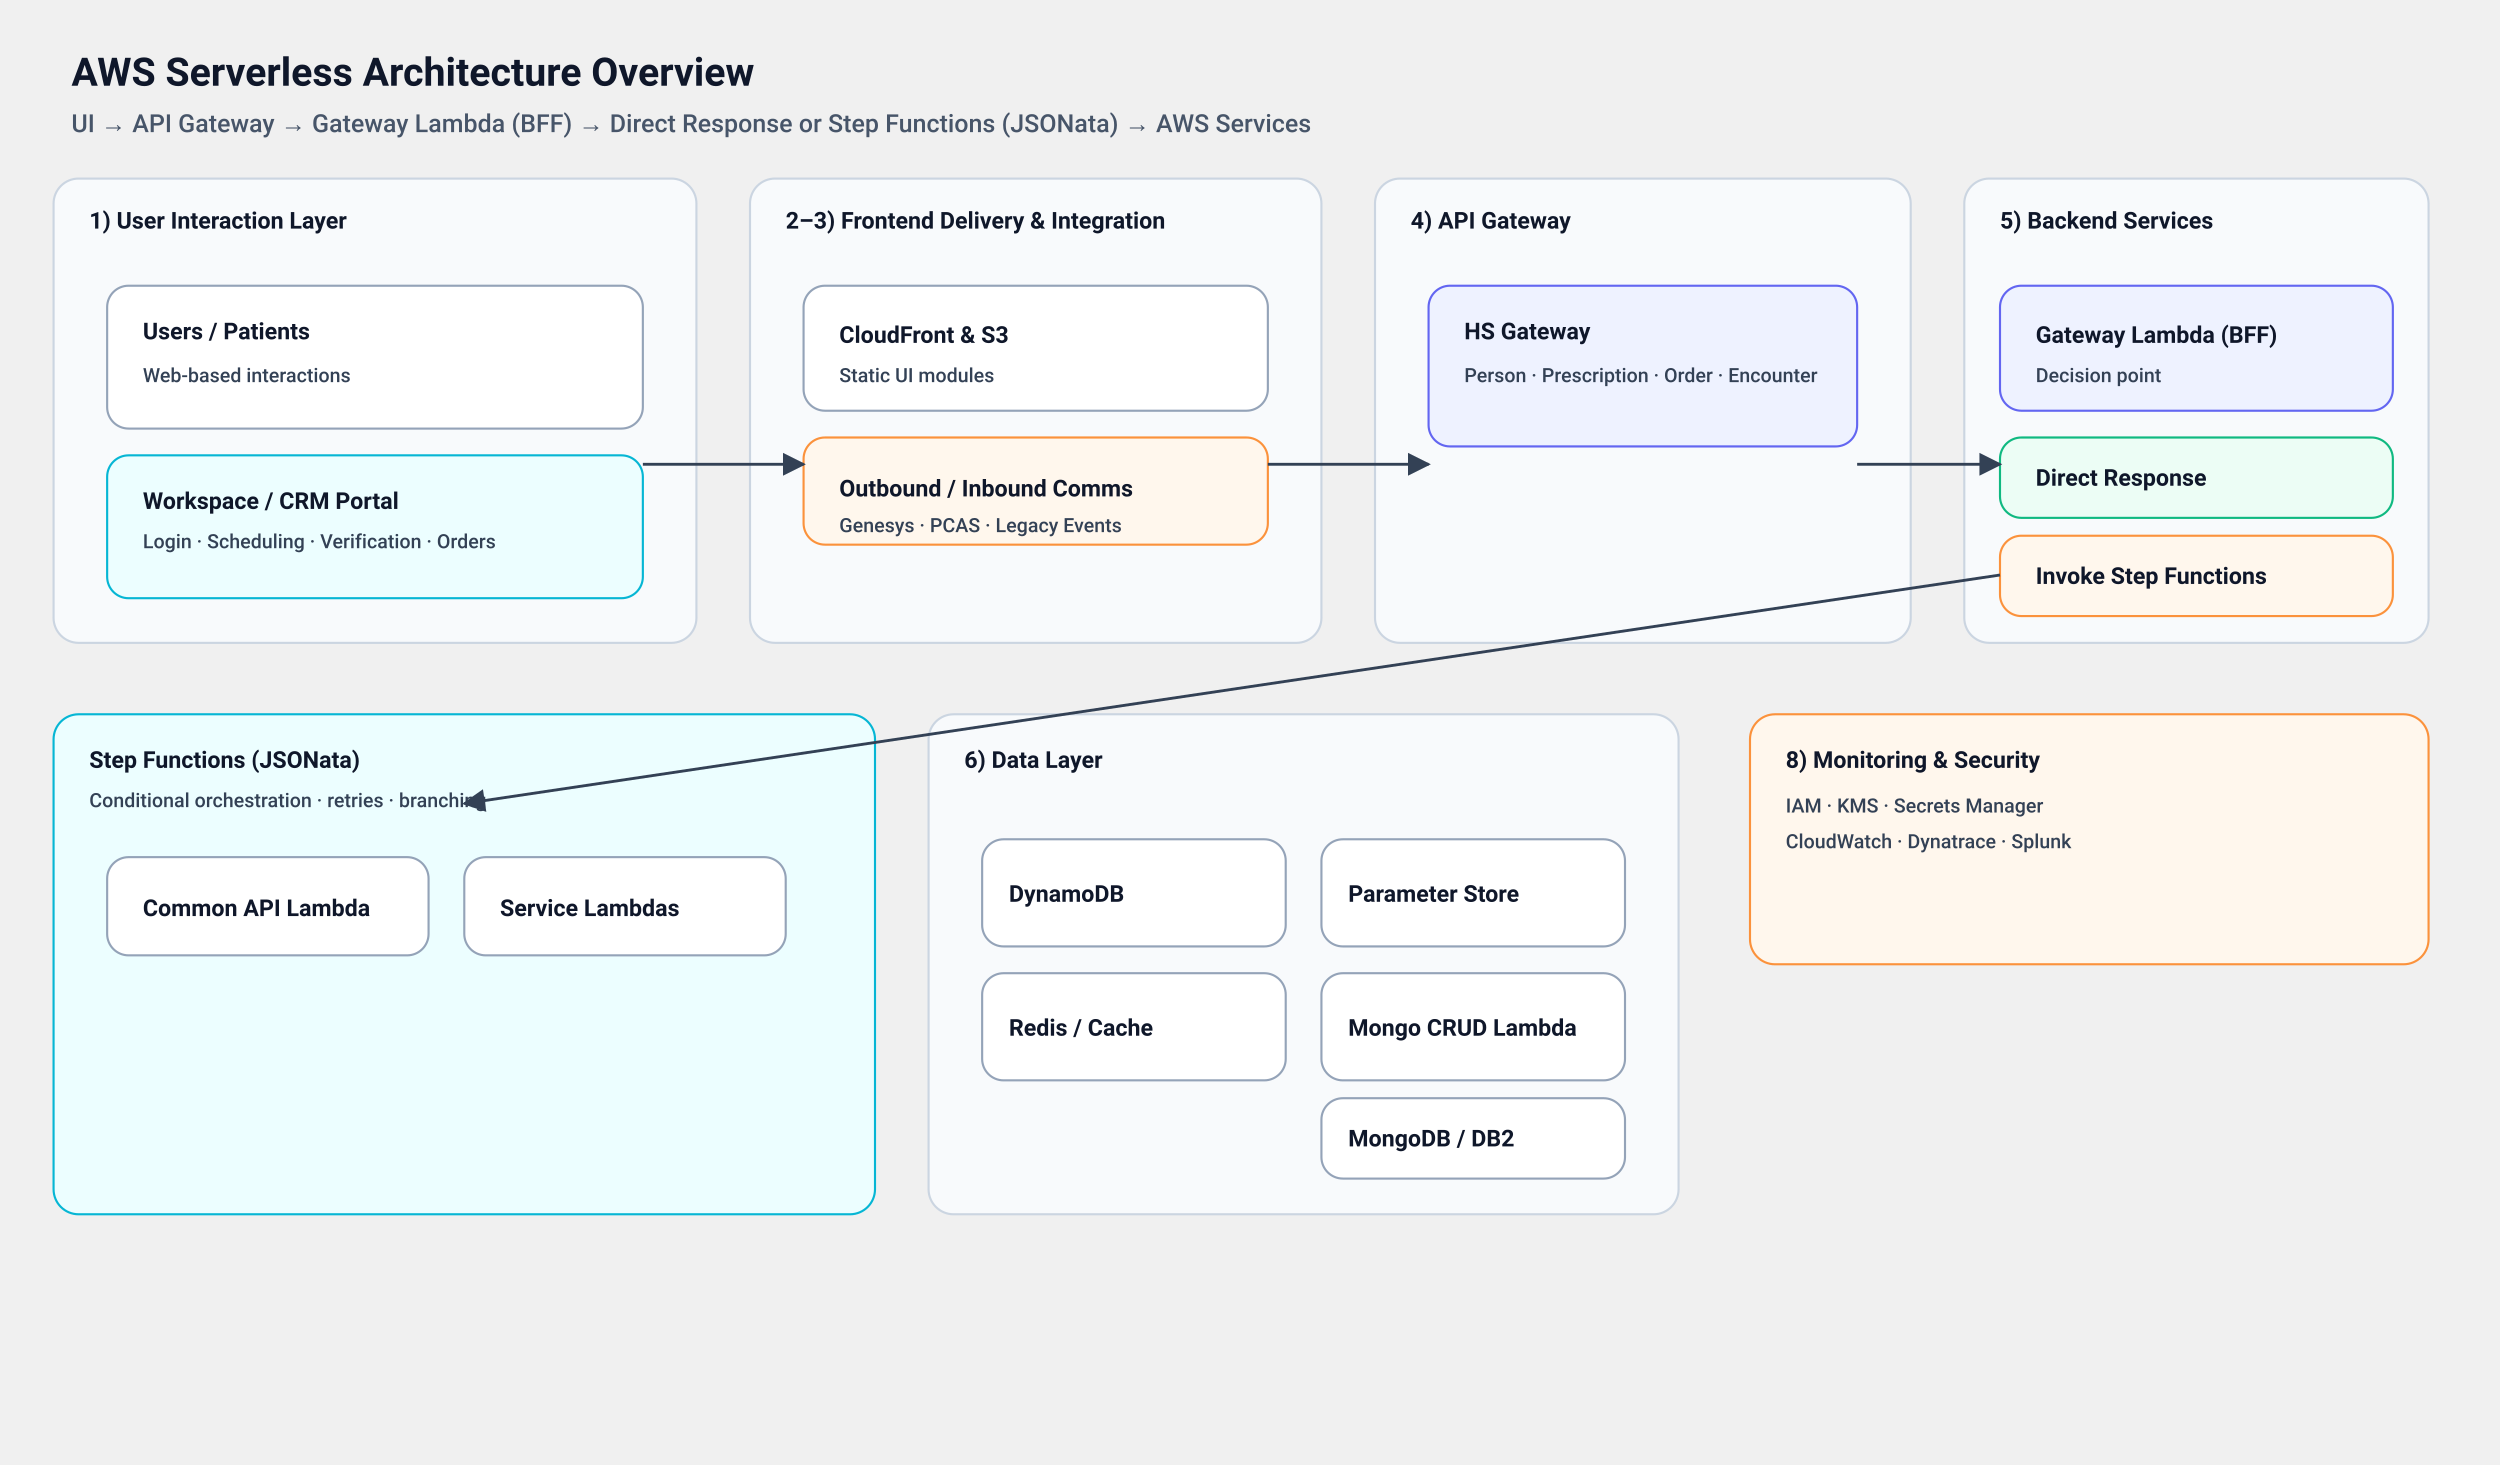
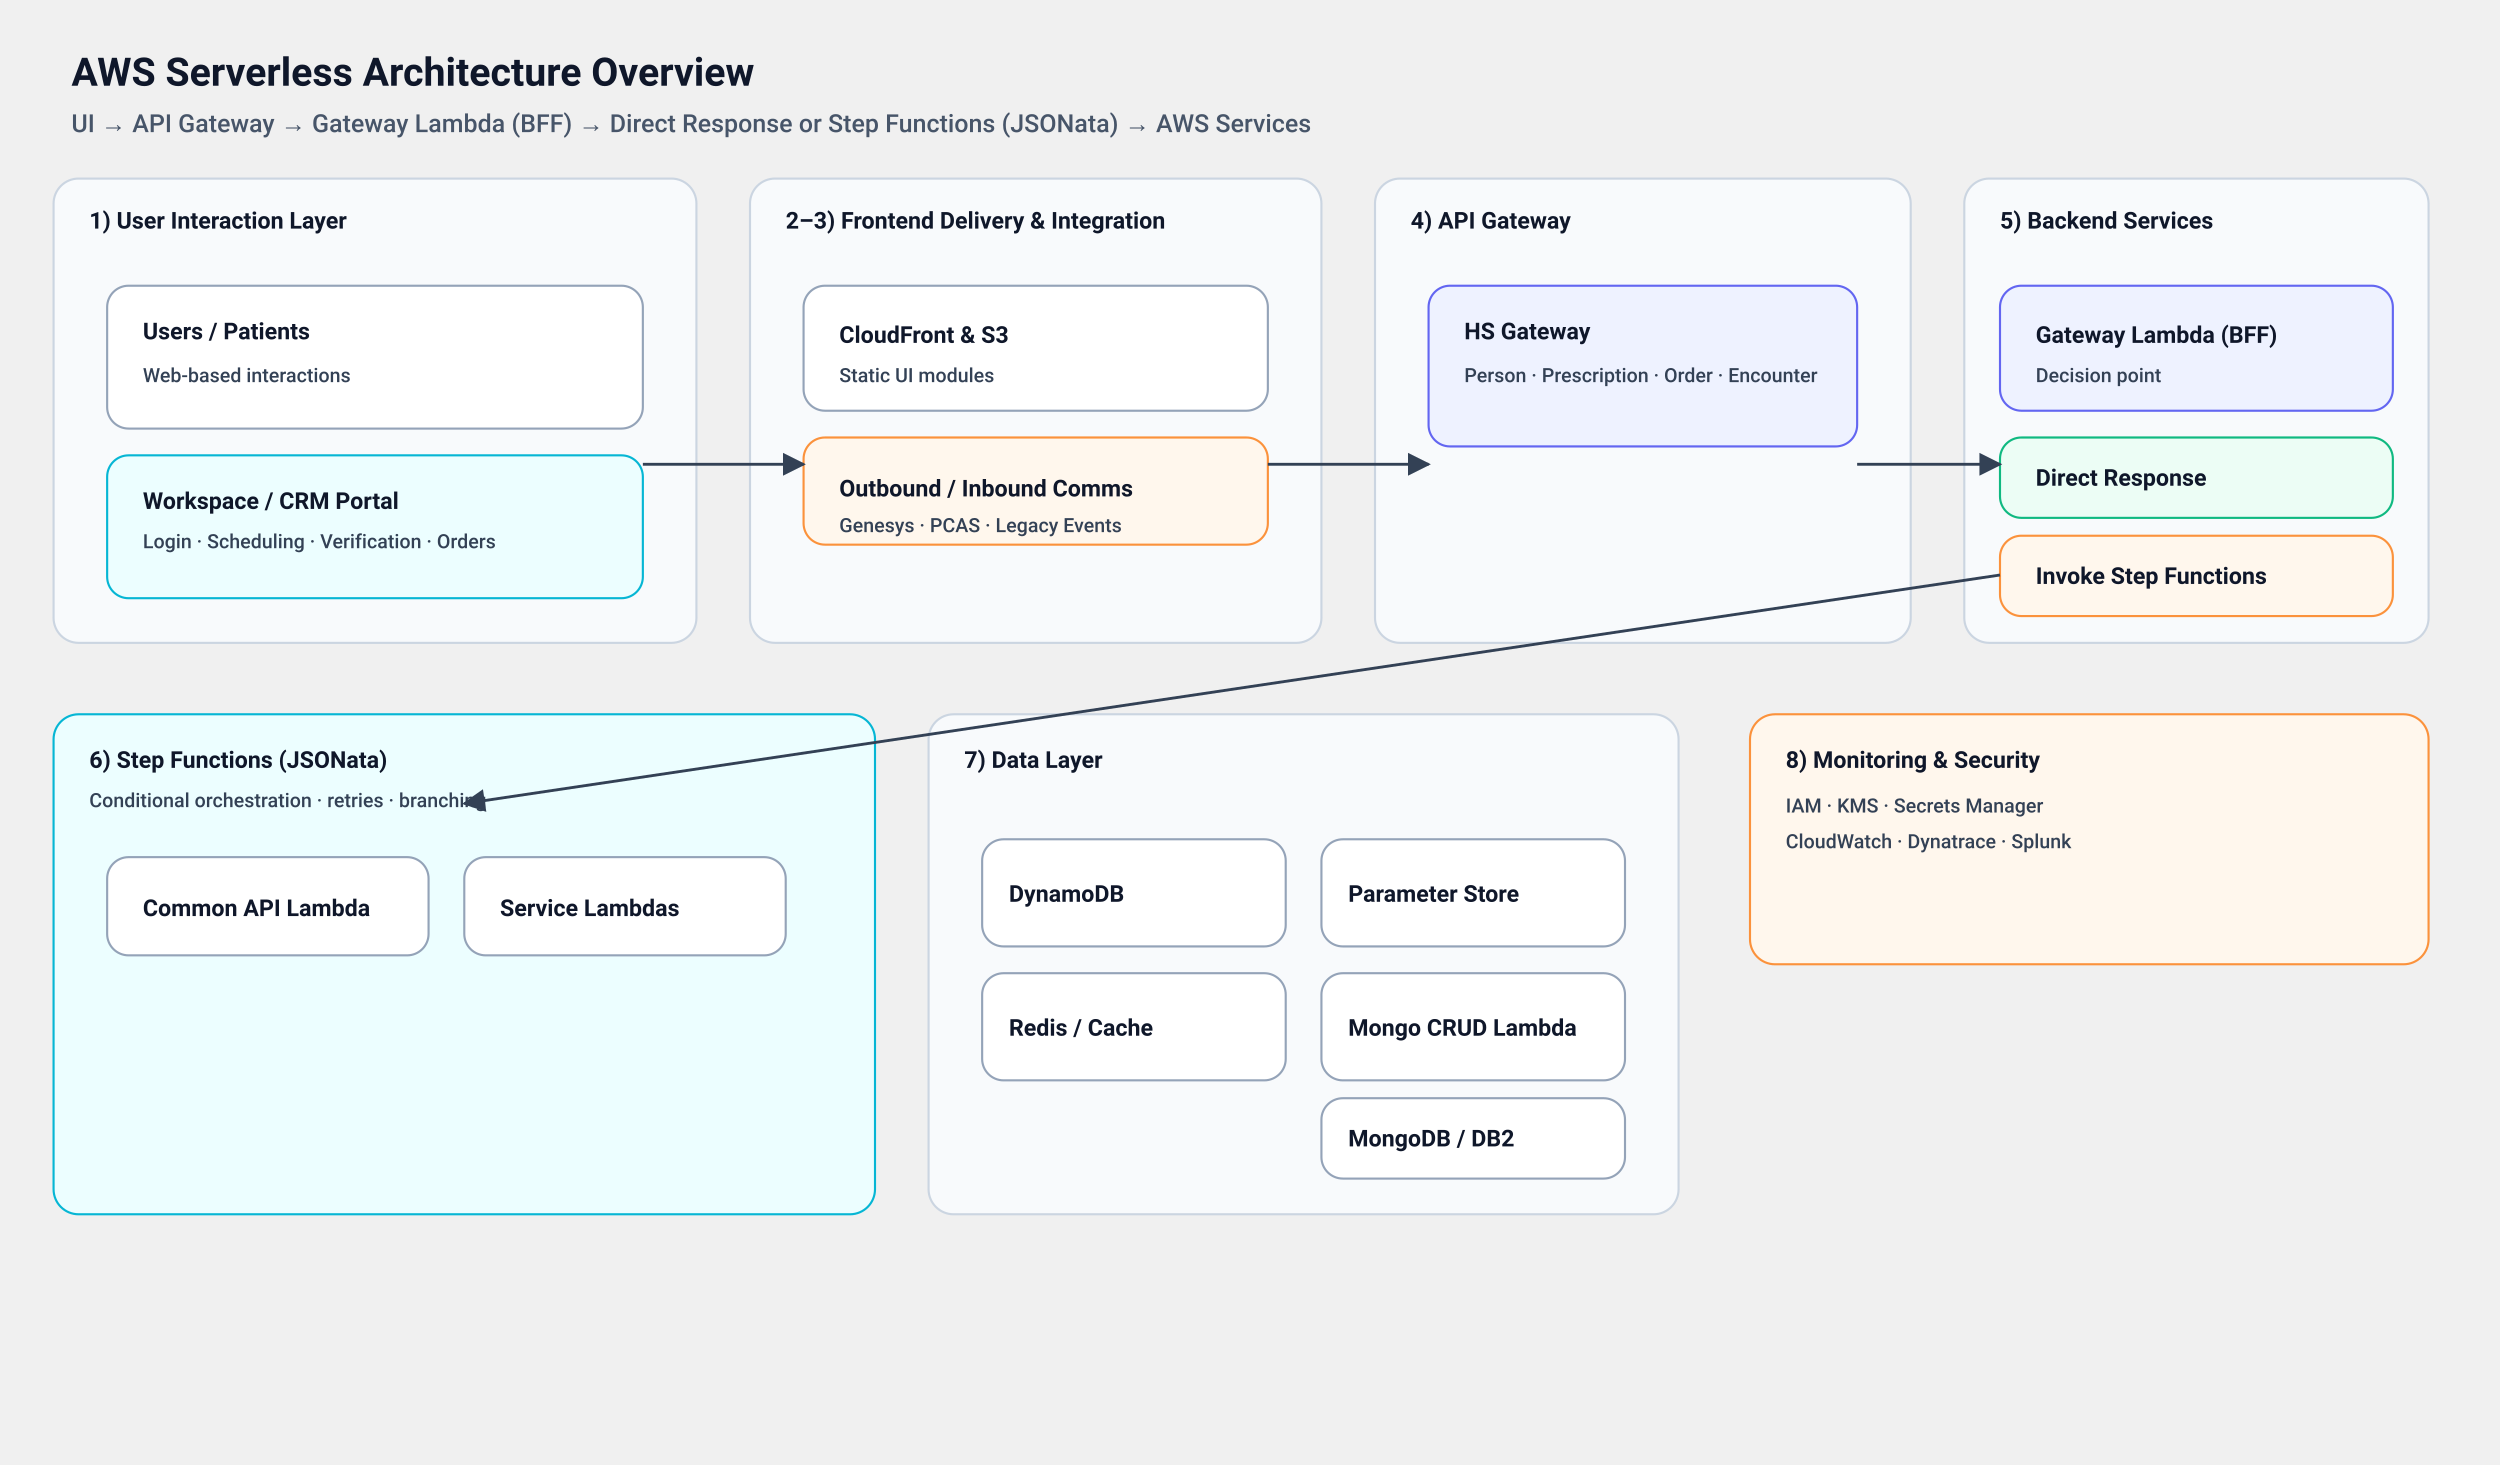
<svg xmlns="http://www.w3.org/2000/svg" width="1400" height="820" viewBox="0 0 1400 820" role="img" aria-label="AWS Serverless Architecture: UI to API Gateway to Gateway Lambda (BFF) with conditional Step Functions orchestration">
  <defs>
    <style>
      .title { font: 700 22px system-ui, -apple-system, Segoe UI, Roboto, Arial, sans-serif; fill: #0f172a; }
      .subtitle { font: 500 14px system-ui, -apple-system, Segoe UI, Roboto, Arial, sans-serif; fill: #475569; }
      .label { font: 600 13px system-ui, -apple-system, Segoe UI, Roboto, Arial, sans-serif; fill: #0f172a; }
      .text { font: 500 12px system-ui, -apple-system, Segoe UI, Roboto, Arial, sans-serif; fill: #1f2937; }
      .small { font: 500 11px system-ui, -apple-system, Segoe UI, Roboto, Arial, sans-serif; fill: #334155; }
      .layer { fill: #f8fafc; stroke: #cbd5e1; stroke-width: 1.2; }
      .box { fill: #ffffff; stroke: #94a3b8; stroke-width: 1.2; }
      .accent { fill: #eef2ff; stroke: #6366f1; stroke-width: 1.2; }
      .accent2 { fill: #ecfeff; stroke: #06b6d4; stroke-width: 1.2; }
      .warn { fill: #fff7ed; stroke: #fb923c; stroke-width: 1.2; }
      .ok { fill: #ecfdf5; stroke: #10b981; stroke-width: 1.2; }
      .arrow { stroke: #334155; stroke-width: 1.6; fill: none; }
      .dashed { stroke-dasharray: 6 5; }
    </style>
    <marker id="arrowHead" viewBox="0 0 10 10" refX="9" refY="5" markerWidth="8" markerHeight="8" orient="auto">
      <path d="M 0 0 L 10 5 L 0 10 z" fill="#334155" />
    </marker>
  </defs>
  <text x="40" y="48" class="title">AWS Serverless Architecture Overview</text>
  <text x="40" y="74" class="subtitle">
    UI → API Gateway → Gateway Lambda (BFF) → Direct Response or Step Functions (JSONata) → AWS Services
  </text>
  <rect x="30" y="100" width="360" height="260" rx="14" class="layer" />
  <text x="50" y="128" class="label">1) User Interaction Layer</text>
  <rect x="60" y="160" width="300" height="80" rx="12" class="box" />
  <text x="80" y="190" class="label">Users / Patients</text>
  <text x="80" y="214" class="small">Web-based interactions</text>
  <rect x="60" y="255" width="300" height="80" rx="12" class="accent2" />
  <text x="80" y="285" class="label">Workspace / CRM Portal</text>
  <text x="80" y="307" class="small">Login · Scheduling · Verification · Orders</text>
  <rect x="420" y="100" width="320" height="260" rx="14" class="layer" />
  <text x="440" y="128" class="label">2–3) Frontend Delivery &amp; Integration</text>
  <rect x="450" y="160" width="260" height="70" rx="12" class="box" />
  <text x="470" y="192" class="label">CloudFront &amp; S3</text>
  <text x="470" y="214" class="small">Static UI modules</text>
  <rect x="450" y="245" width="260" height="60" rx="12" class="warn" />
  <text x="470" y="278" class="label">Outbound / Inbound Comms</text>
  <text x="470" y="298" class="small">Genesys · PCAS · Legacy Events</text>
  <rect x="770" y="100" width="300" height="260" rx="14" class="layer" />
  <text x="790" y="128" class="label">4) API Gateway</text>
  <rect x="800" y="160" width="240" height="90" rx="12" class="accent" />
  <text x="820" y="190" class="label">HS Gateway</text>
  <text x="820" y="214" class="small">Person · Prescription · Order · Encounter</text>
  <rect x="1100" y="100" width="260" height="260" rx="14" class="layer" />
  <text x="1120" y="128" class="label">5) Backend Services</text>
  <rect x="1120" y="160" width="220" height="70" rx="12" class="accent" />
  <text x="1140" y="192" class="label">Gateway Lambda (BFF)</text>
  <text x="1140" y="214" class="small">Decision point</text>
  <rect x="1120" y="245" width="220" height="45" rx="12" class="ok" />
  <text x="1140" y="272" class="label">Direct Response</text>
  <rect x="1120" y="300" width="220" height="45" rx="12" class="warn" />
  <text x="1140" y="327" class="label">Invoke Step Functions</text>
  <rect x="30" y="400" width="460" height="280" rx="14" class="accent2" />
-   <text x="50" y="430" class="label">Step Functions (JSONata)</text>
+   <text x="50" y="430" class="label">6) Step Functions (JSONata)</text>
  <text x="50" y="452" class="small">Conditional orchestration · retries · branching</text>
  <rect x="60" y="480" width="180" height="55" rx="12" class="box" />
  <text x="80" y="513" class="label">Common API Lambda</text>
  <rect x="260" y="480" width="180" height="55" rx="12" class="box" />
  <text x="280" y="513" class="label">Service Lambdas</text>
  <rect x="520" y="400" width="420" height="280" rx="14" class="layer" />
-   <text x="540" y="430" class="label">6) Data Layer</text>
+   <text x="540" y="430" class="label">7) Data Layer</text>
  <rect x="550" y="470" width="170" height="60" rx="12" class="box" />
  <text x="565" y="505" class="label">DynamoDB</text>
  <rect x="740" y="470" width="170" height="60" rx="12" class="box" />
  <text x="755" y="505" class="label">Parameter Store</text>
  <rect x="550" y="545" width="170" height="60" rx="12" class="box" />
  <text x="565" y="580" class="label">Redis / Cache</text>
  <rect x="740" y="545" width="170" height="60" rx="12" class="box" />
  <text x="755" y="580" class="label">Mongo CRUD Lambda</text>
  <rect x="740" y="615" width="170" height="45" rx="12" class="box" />
  <text x="755" y="642" class="label">MongoDB / DB2</text>
  <rect x="980" y="400" width="380" height="140" rx="14" class="warn" />
  <text x="1000" y="430" class="label">8) Monitoring &amp; Security</text>
  <text x="1000" y="455" class="small">IAM · KMS · Secrets Manager</text>
  <text x="1000" y="475" class="small">CloudWatch · Dynatrace · Splunk</text>
  <path d="M 360 260 L 450 260" class="arrow" marker-end="url(#arrowHead)" />
  <path d="M 710 260 L 800 260" class="arrow" marker-end="url(#arrowHead)" />
  <path d="M 1040 260 L 1120 260" class="arrow" marker-end="url(#arrowHead)" />
  <path d="M 1120 322 L 260 450" class="arrow" marker-end="url(#arrowHead)" />
</svg>
